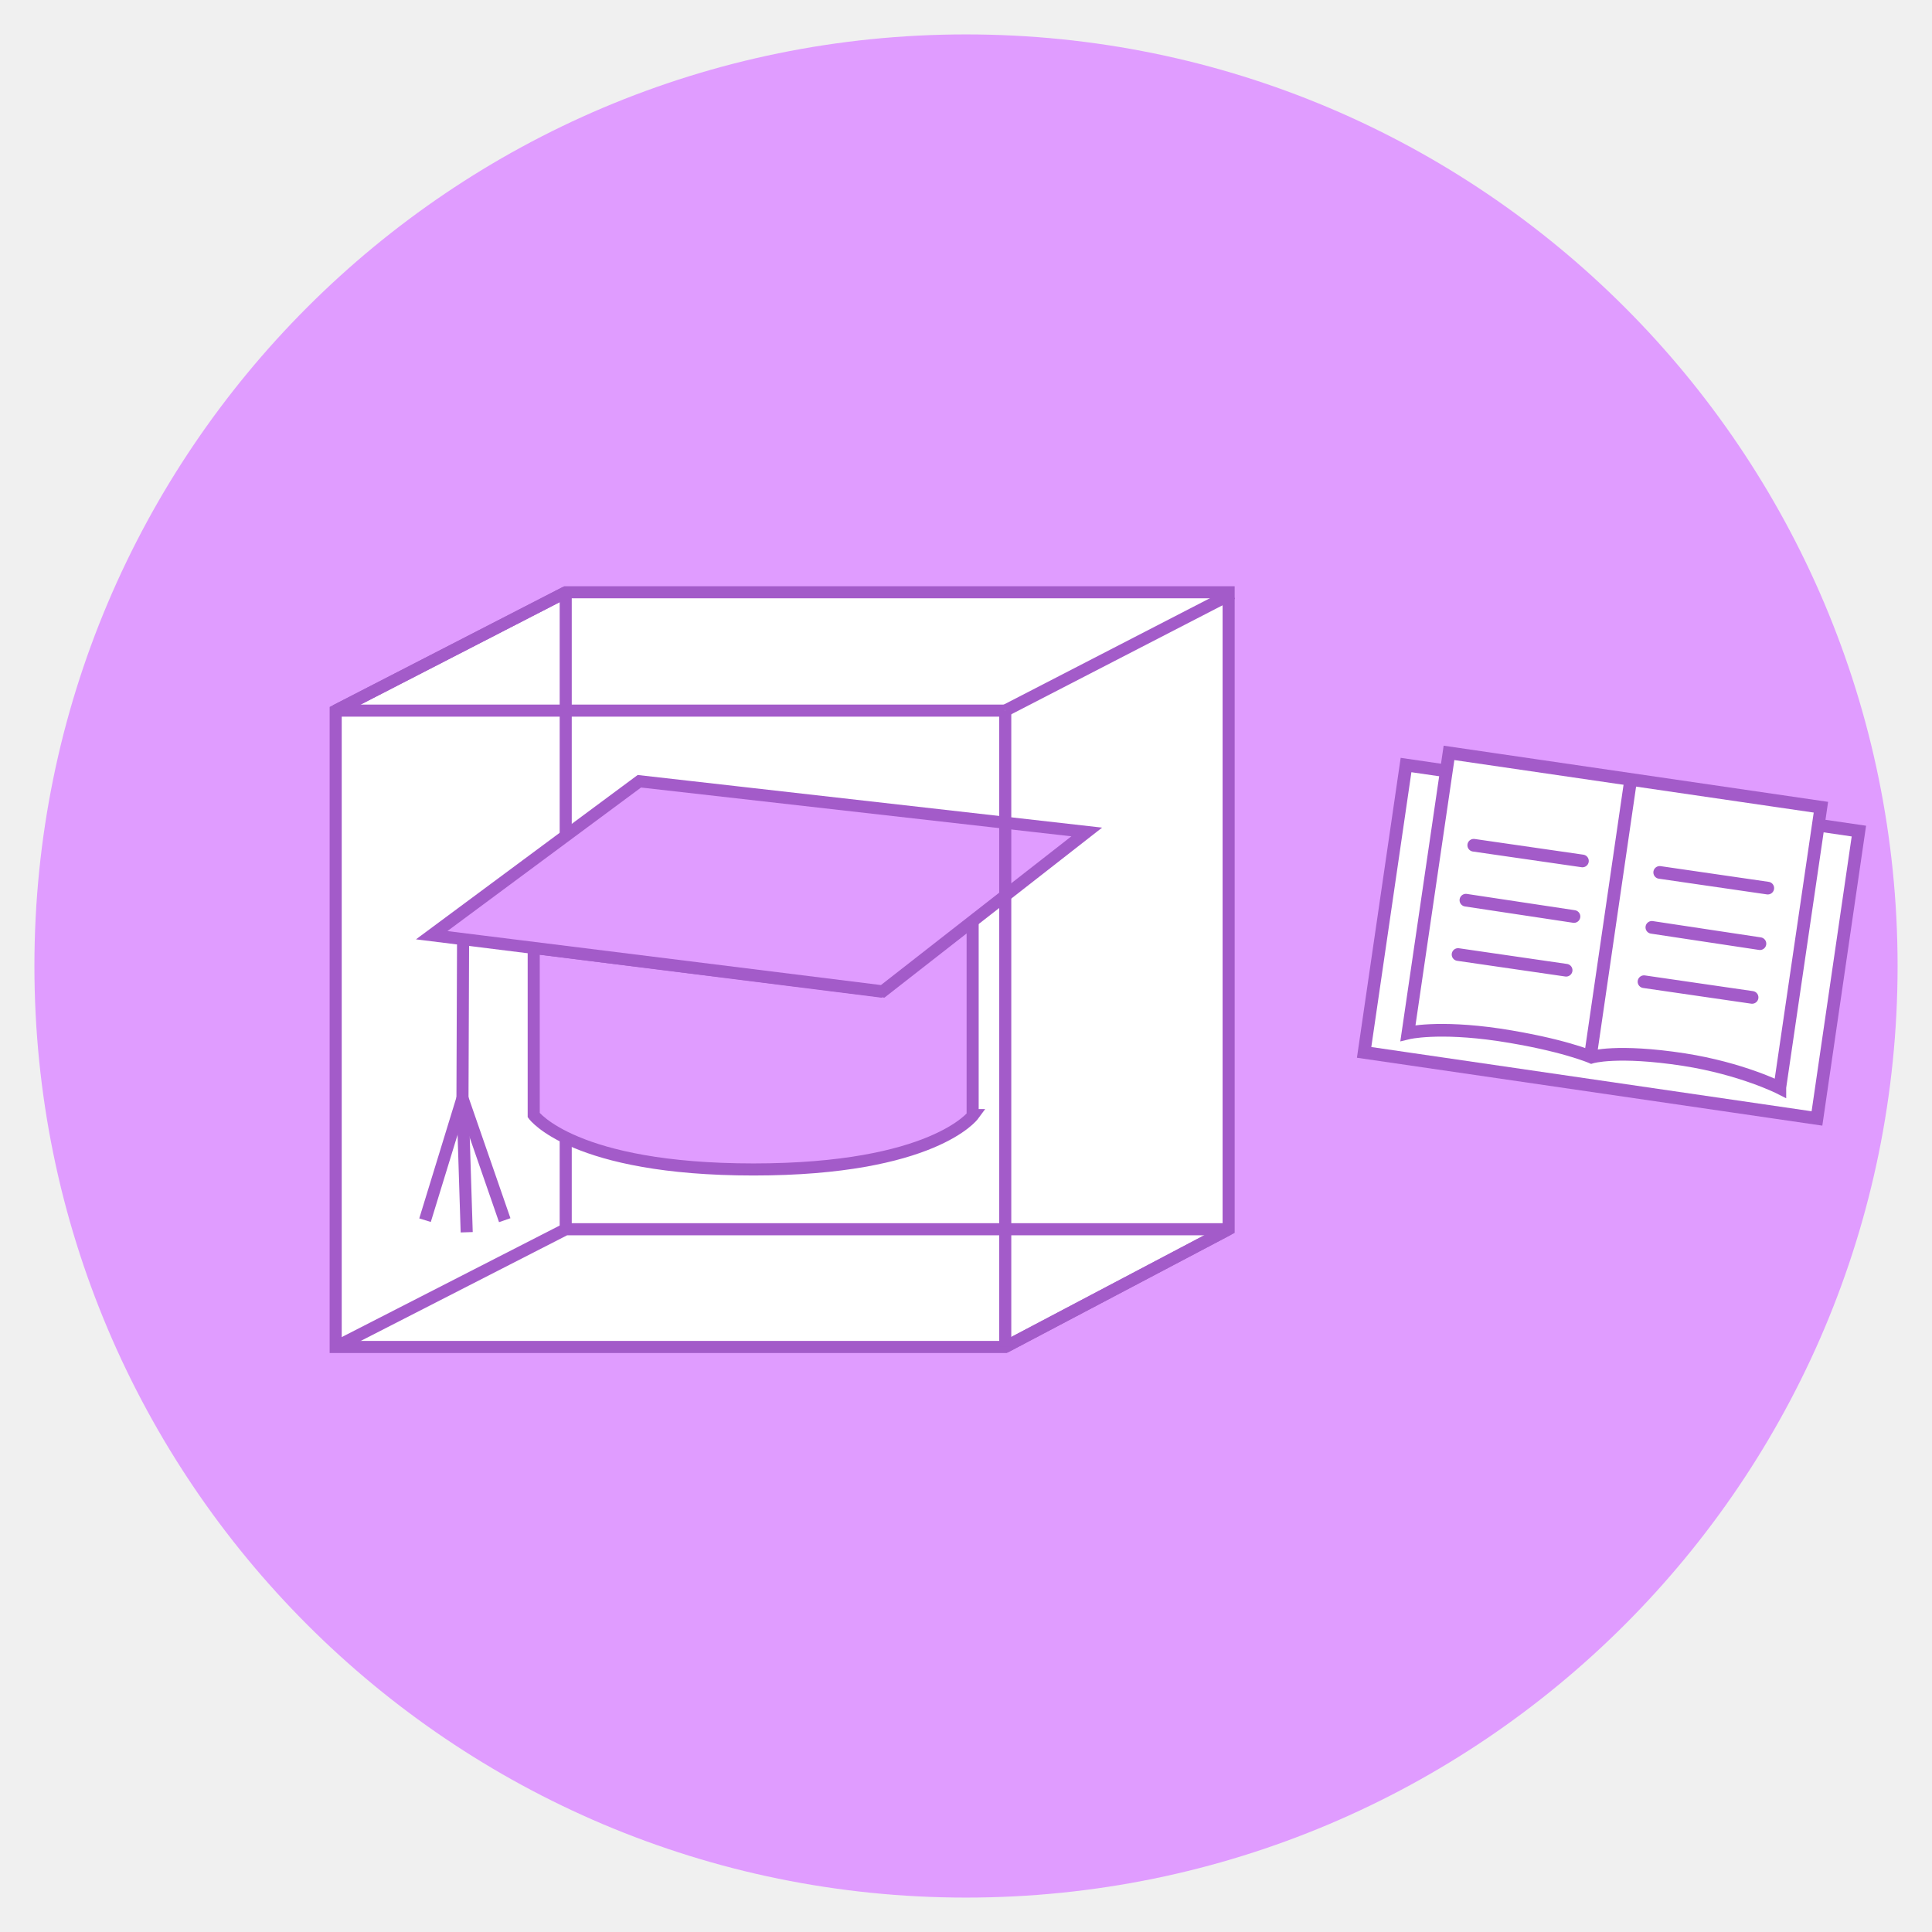
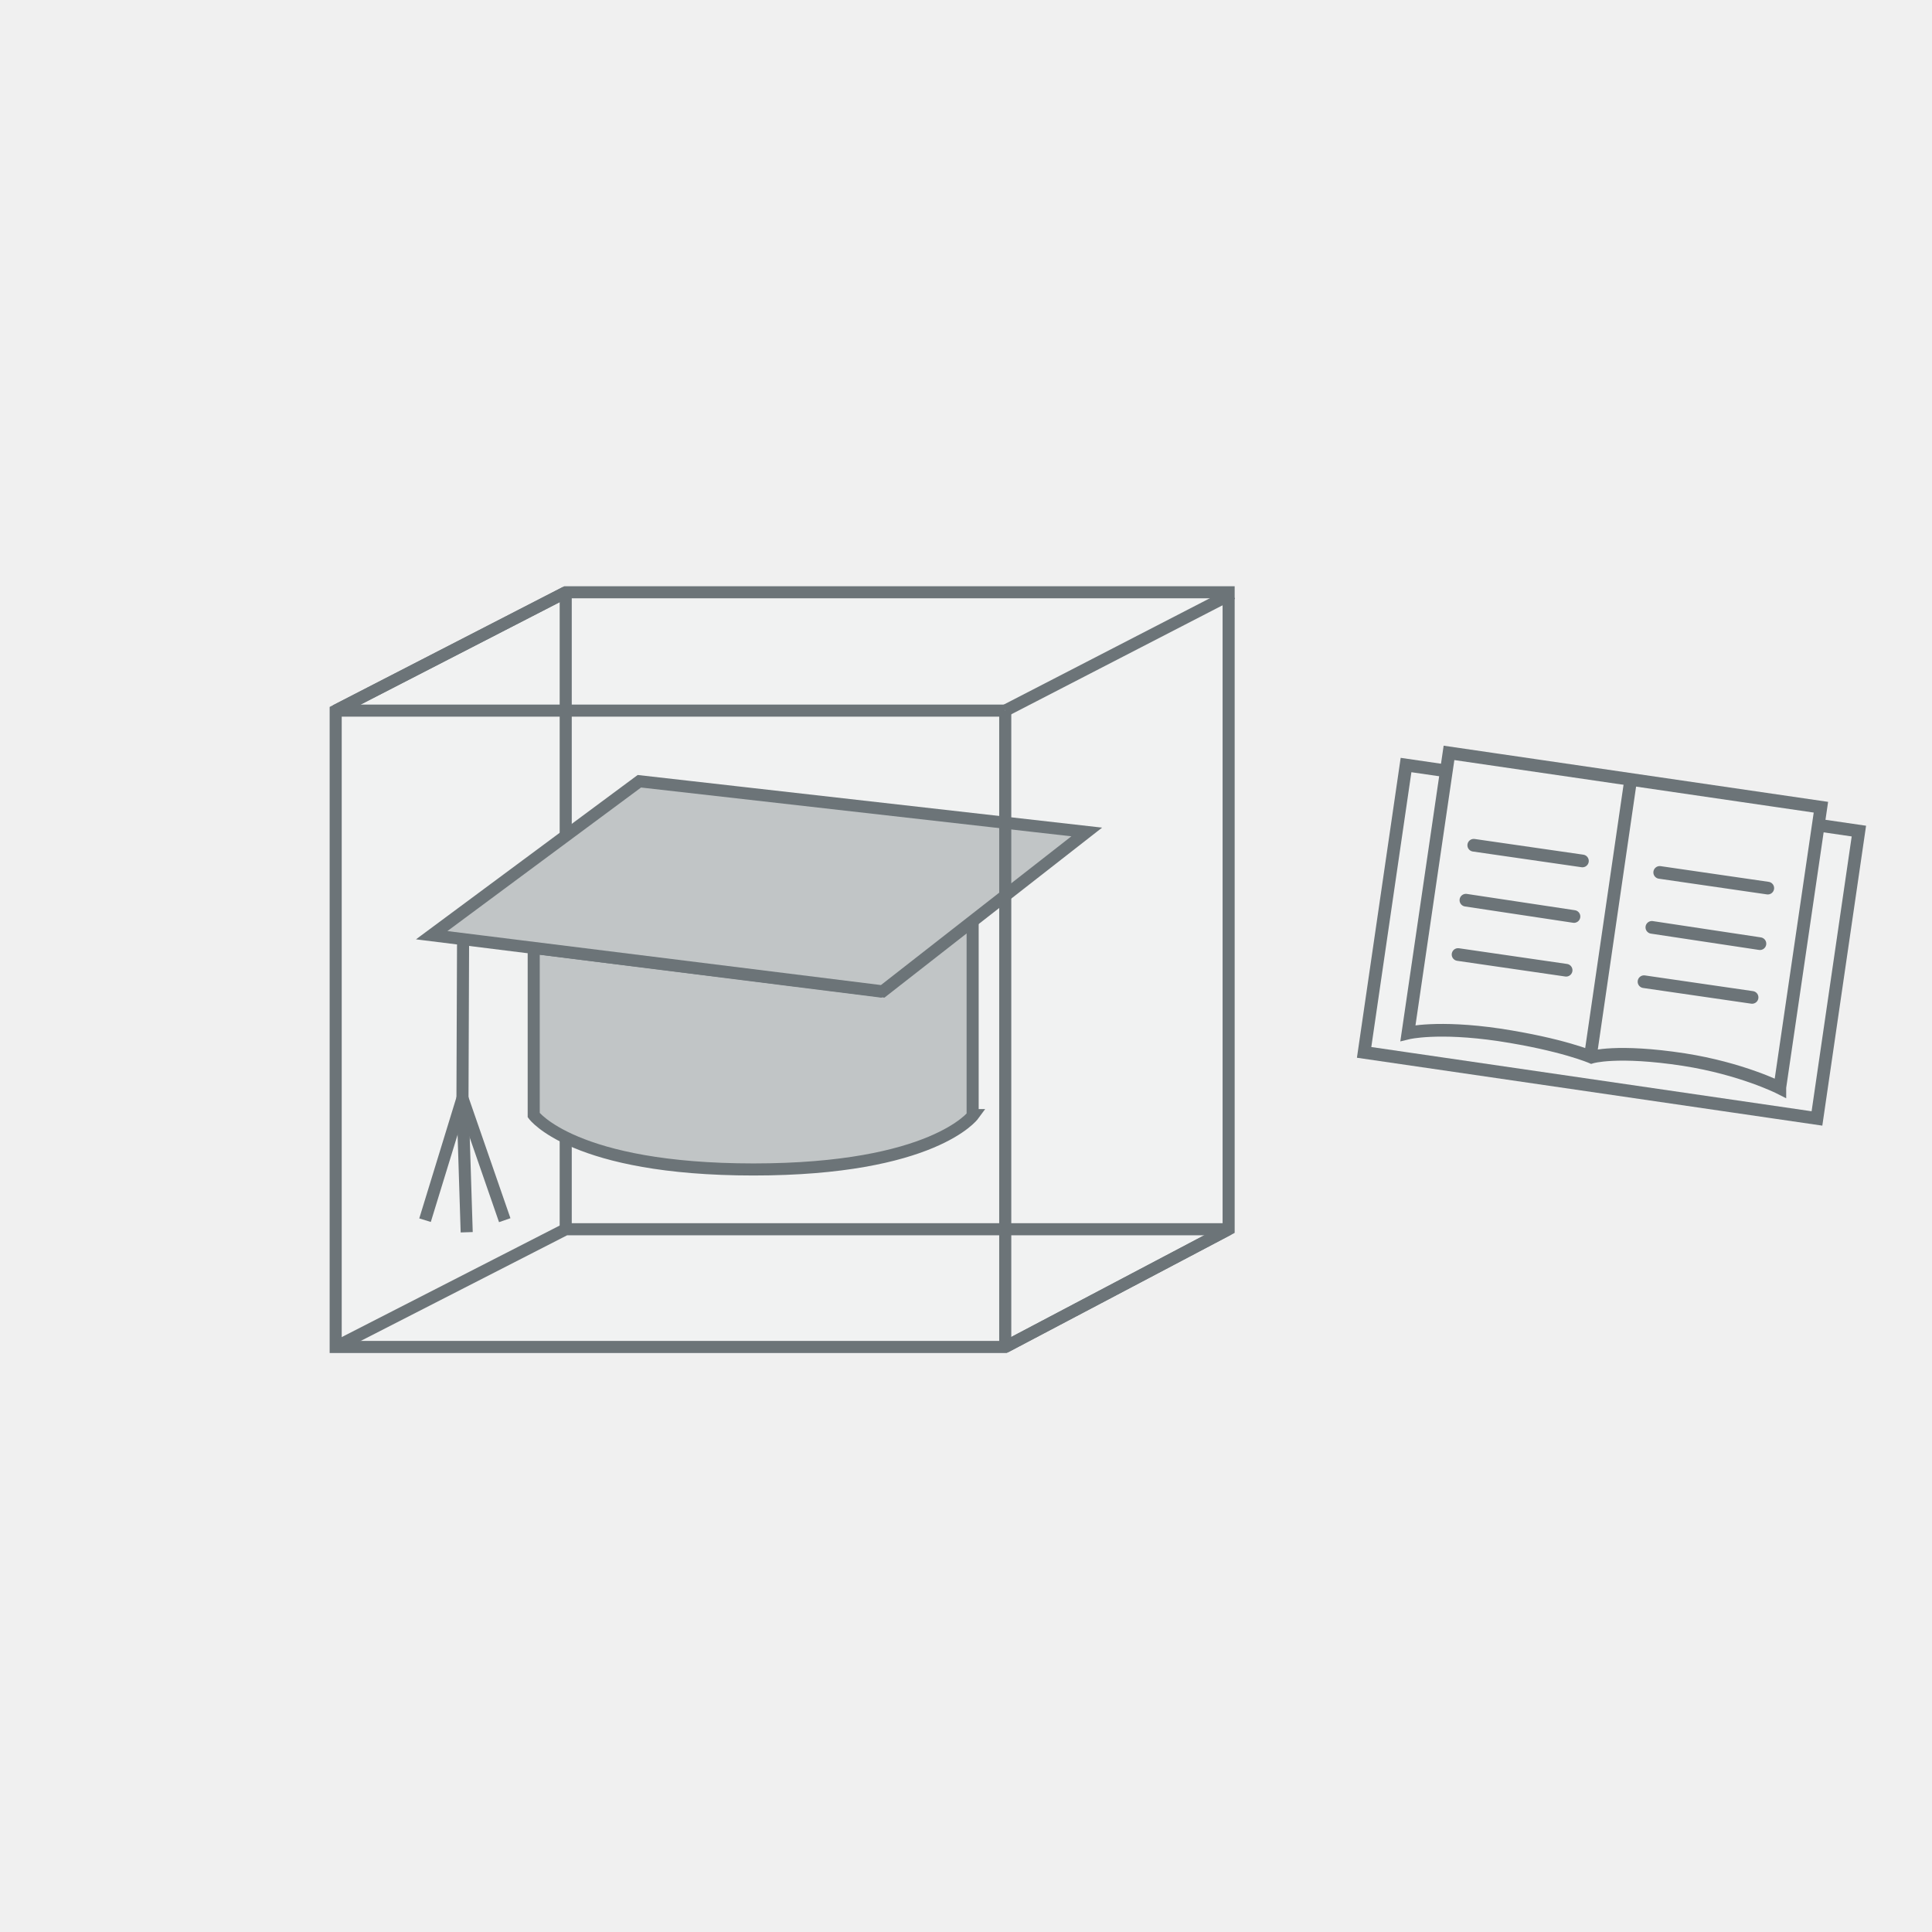
<svg xmlns="http://www.w3.org/2000/svg" version="1.1" viewBox="0 0 320 320">
-   <g id="Hg">
-     <circle cx="160" cy="160" r="154.3" fill="#e09cff" />
-   </g>
  <g id="Seite_Lernraum">
    <g>
-       <polygon points="203.5 203.6 166.5 223.1 55.6 223.1 55.6 117.7 93.7 98.1 203.5 98.1 203.5 203.6" fill="#fff" stroke="#a35bc9" stroke-miterlimit="10" stroke-width="2" />
-       <line x1="55.6" y1="117.7" x2="93.7" y2="98.1" fill="none" stroke="#a35bc9" stroke-miterlimit="10" stroke-width="2" />
-       <line x1="166.5" y1="117.7" x2="204.1" y2="98.3" fill="none" stroke="#a35bc9" stroke-miterlimit="10" stroke-width="2" />
-       <line x1="203.5" y1="203.6" x2="166.5" y2="223.1" fill="none" stroke="#a35bc9" stroke-miterlimit="10" stroke-width="2" />
-       <polyline points="55.6 223.1 93.7 203.6 203.5 203.6" fill="none" stroke="#a35bc9" stroke-miterlimit="10" stroke-width="2" />
-       <line x1="93.7" y1="98.1" x2="93.7" y2="203.6" fill="none" stroke="#a35bc9" stroke-miterlimit="10" stroke-width="2" />
-       <line x1="55.6" y1="117.7" x2="166.5" y2="117.7" fill="none" stroke="#a35bc9" stroke-miterlimit="10" stroke-width="2" />
+       <polygon points="203.5 203.6 166.5 223.1 55.6 223.1 55.6 117.7 93.7 98.1 203.5 98.1 203.5 203.6" fill="#f1f2f2" stroke="#6c7478" stroke-miterlimit="10" stroke-width="2" />
+       <line x1="55.6" y1="117.7" x2="93.7" y2="98.1" fill="none" stroke="#6c7478" stroke-miterlimit="10" stroke-width="2" />
+       <line x1="166.5" y1="117.7" x2="204.1" y2="98.3" fill="none" stroke="#6c7478" stroke-miterlimit="10" stroke-width="2" />
+       <line x1="203.5" y1="203.6" x2="166.5" y2="223.1" fill="none" stroke="#6c7478" stroke-miterlimit="10" stroke-width="2" />
+       <polyline points="55.6 223.1 93.7 203.6 203.5 203.6" fill="none" stroke="#6c7478" stroke-miterlimit="10" stroke-width="2" />
+       <line x1="93.7" y1="98.1" x2="93.7" y2="203.6" fill="none" stroke="#6c7478" stroke-miterlimit="10" stroke-width="2" />
+       <line x1="55.6" y1="117.7" x2="166.5" y2="117.7" fill="none" stroke="#6c7478" stroke-miterlimit="10" stroke-width="2" />
      <g>
-         <path d="M161.2,184.7s-6.6,9-36.4,9-36.4-9-36.4-9v-27.7l57.3,7.2,15.4-11.7v32.2Z" fill="#e09cff" stroke="#a35bc9" stroke-miterlimit="10" stroke-width="2" />
-         <polygon points="180 137.8 146.2 164.2 71.5 154.9 105.9 129.4 180 137.8" fill="#e09cff" stroke="#a35bc9" stroke-miterlimit="10" stroke-width="2" />
+         <path d="M161.2,184.7s-6.6,9-36.4,9-36.4-9-36.4-9v-27.7l57.3,7.2,15.4-11.7v32.2Z" fill="#c1c5c6" stroke="#6c7478" stroke-miterlimit="10" stroke-width="2" />
+         <polygon points="180 137.8 146.2 164.2 71.5 154.9 105.9 129.4 180 137.8" fill="#c1c5c6" stroke="#6c7478" stroke-miterlimit="10" stroke-width="2" />
        <g>
-           <line x1="76.7" y1="155.6" x2="76.6" y2="181.9" fill="none" stroke="#a35bc9" stroke-miterlimit="10" stroke-width="2" />
-           <line x1="76.6" y1="181.9" x2="70.4" y2="202.1" fill="none" stroke="#a35bc9" stroke-miterlimit="10" stroke-width="2" />
-           <line x1="76.6" y1="181.9" x2="77.3" y2="204.1" fill="none" stroke="#a35bc9" stroke-miterlimit="10" stroke-width="2" />
-           <line x1="76.6" y1="181.9" x2="83.6" y2="202.1" fill="none" stroke="#a35bc9" stroke-miterlimit="10" stroke-width="2" />
+           <line x1="76.7" y1="155.6" x2="76.6" y2="181.9" fill="none" stroke="#6c7478" stroke-miterlimit="10" stroke-width="2" />
+           <line x1="76.6" y1="181.9" x2="70.4" y2="202.1" fill="none" stroke="#6c7478" stroke-miterlimit="10" stroke-width="2" />
+           <line x1="76.6" y1="181.9" x2="77.3" y2="204.1" fill="none" stroke="#6c7478" stroke-miterlimit="10" stroke-width="2" />
+           <line x1="76.6" y1="181.9" x2="83.6" y2="202.1" fill="none" stroke="#6c7478" stroke-miterlimit="10" stroke-width="2" />
        </g>
      </g>
-       <line x1="166.5" y1="117.7" x2="166.5" y2="223.1" fill="none" stroke="#a35bc9" stroke-miterlimit="10" stroke-width="2" />
+       <line x1="166.5" y1="117.7" x2="166.5" y2="223.1" fill="none" stroke="#6c7478" stroke-miterlimit="10" stroke-width="2" />
    </g>
  </g>
  <g id="Seite_Lernen">
    <g>
      <g>
-         <rect x="243" y="118.2" width="48.1" height="75.8" transform="translate(73.9 397.7) rotate(-81.7)" fill="#fff" stroke="#a35bc9" stroke-miterlimit="10" stroke-width="2.1" />
-         <path d="M294.8,180.2s-6.3-3.2-15.9-4.7c-11.1-1.7-15.3-.4-15.3-.4,0,0-4.8-2.1-15.3-3.7-10.2-1.5-15.1-.3-15.1-.3l6.8-46.4,61.6,9-6.8,46.4Z" fill="#fff" stroke="#a35bc9" stroke-miterlimit="10" stroke-width="2.1" />
-         <line x1="263.4" y1="175.1" x2="270.1" y2="129.1" fill="none" stroke="#a35bc9" stroke-miterlimit="10" stroke-width="2.1" />
+         <rect x="243" y="118.2" width="48.1" height="75.8" transform="translate(73.9 397.7) rotate(-81.7)" fill="#f1f2f2" stroke="#6c7478" stroke-miterlimit="10" stroke-width="2.1" />
+         <path d="M294.8,180.2s-6.3-3.2-15.9-4.7c-11.1-1.7-15.3-.4-15.3-.4,0,0-4.8-2.1-15.3-3.7-10.2-1.5-15.1-.3-15.1-.3l6.8-46.4,61.6,9-6.8,46.4Z" fill="#f1f2f2" stroke="#6c7478" stroke-miterlimit="10" stroke-width="2.1" />
+         <line x1="263.4" y1="175.1" x2="270.1" y2="129.1" fill="none" stroke="#6c7478" stroke-miterlimit="10" stroke-width="2.1" />
      </g>
-       <line x1="241.5" y1="158.1" x2="259.4" y2="160.7" fill="none" stroke="#a35bc9" stroke-linecap="round" stroke-miterlimit="10" stroke-width="2.1" />
-       <line x1="242.8" y1="149.1" x2="260.7" y2="151.8" fill="none" stroke="#a35bc9" stroke-linecap="round" stroke-miterlimit="10" stroke-width="2.1" />
-       <line x1="244.1" y1="140" x2="262.1" y2="142.6" fill="none" stroke="#a35bc9" stroke-linecap="round" stroke-miterlimit="10" stroke-width="2.1" />
-       <line x1="272.3" y1="162.6" x2="290.2" y2="165.2" fill="none" stroke="#a35bc9" stroke-linecap="round" stroke-miterlimit="10" stroke-width="2.1" />
-       <line x1="273.6" y1="153.6" x2="291.5" y2="156.3" fill="none" stroke="#a35bc9" stroke-linecap="round" stroke-miterlimit="10" stroke-width="2.1" />
-       <line x1="274.9" y1="144.5" x2="292.8" y2="147.1" fill="none" stroke="#a35bc9" stroke-linecap="round" stroke-miterlimit="10" stroke-width="2.1" />
+       <line x1="241.5" y1="158.1" x2="259.4" y2="160.7" fill="none" stroke="#6c7478" stroke-linecap="round" stroke-miterlimit="10" stroke-width="2.1" />
+       <line x1="242.8" y1="149.1" x2="260.7" y2="151.8" fill="none" stroke="#6c7478" stroke-linecap="round" stroke-miterlimit="10" stroke-width="2.1" />
+       <line x1="244.1" y1="140" x2="262.1" y2="142.6" fill="none" stroke="#6c7478" stroke-linecap="round" stroke-miterlimit="10" stroke-width="2.1" />
+       <line x1="272.3" y1="162.6" x2="290.2" y2="165.2" fill="none" stroke="#6c7478" stroke-linecap="round" stroke-miterlimit="10" stroke-width="2.1" />
+       <line x1="273.6" y1="153.6" x2="291.5" y2="156.3" fill="none" stroke="#6c7478" stroke-linecap="round" stroke-miterlimit="10" stroke-width="2.1" />
+       <line x1="274.9" y1="144.5" x2="292.8" y2="147.1" fill="none" stroke="#6c7478" stroke-linecap="round" stroke-miterlimit="10" stroke-width="2.1" />
    </g>
  </g>
</svg>
